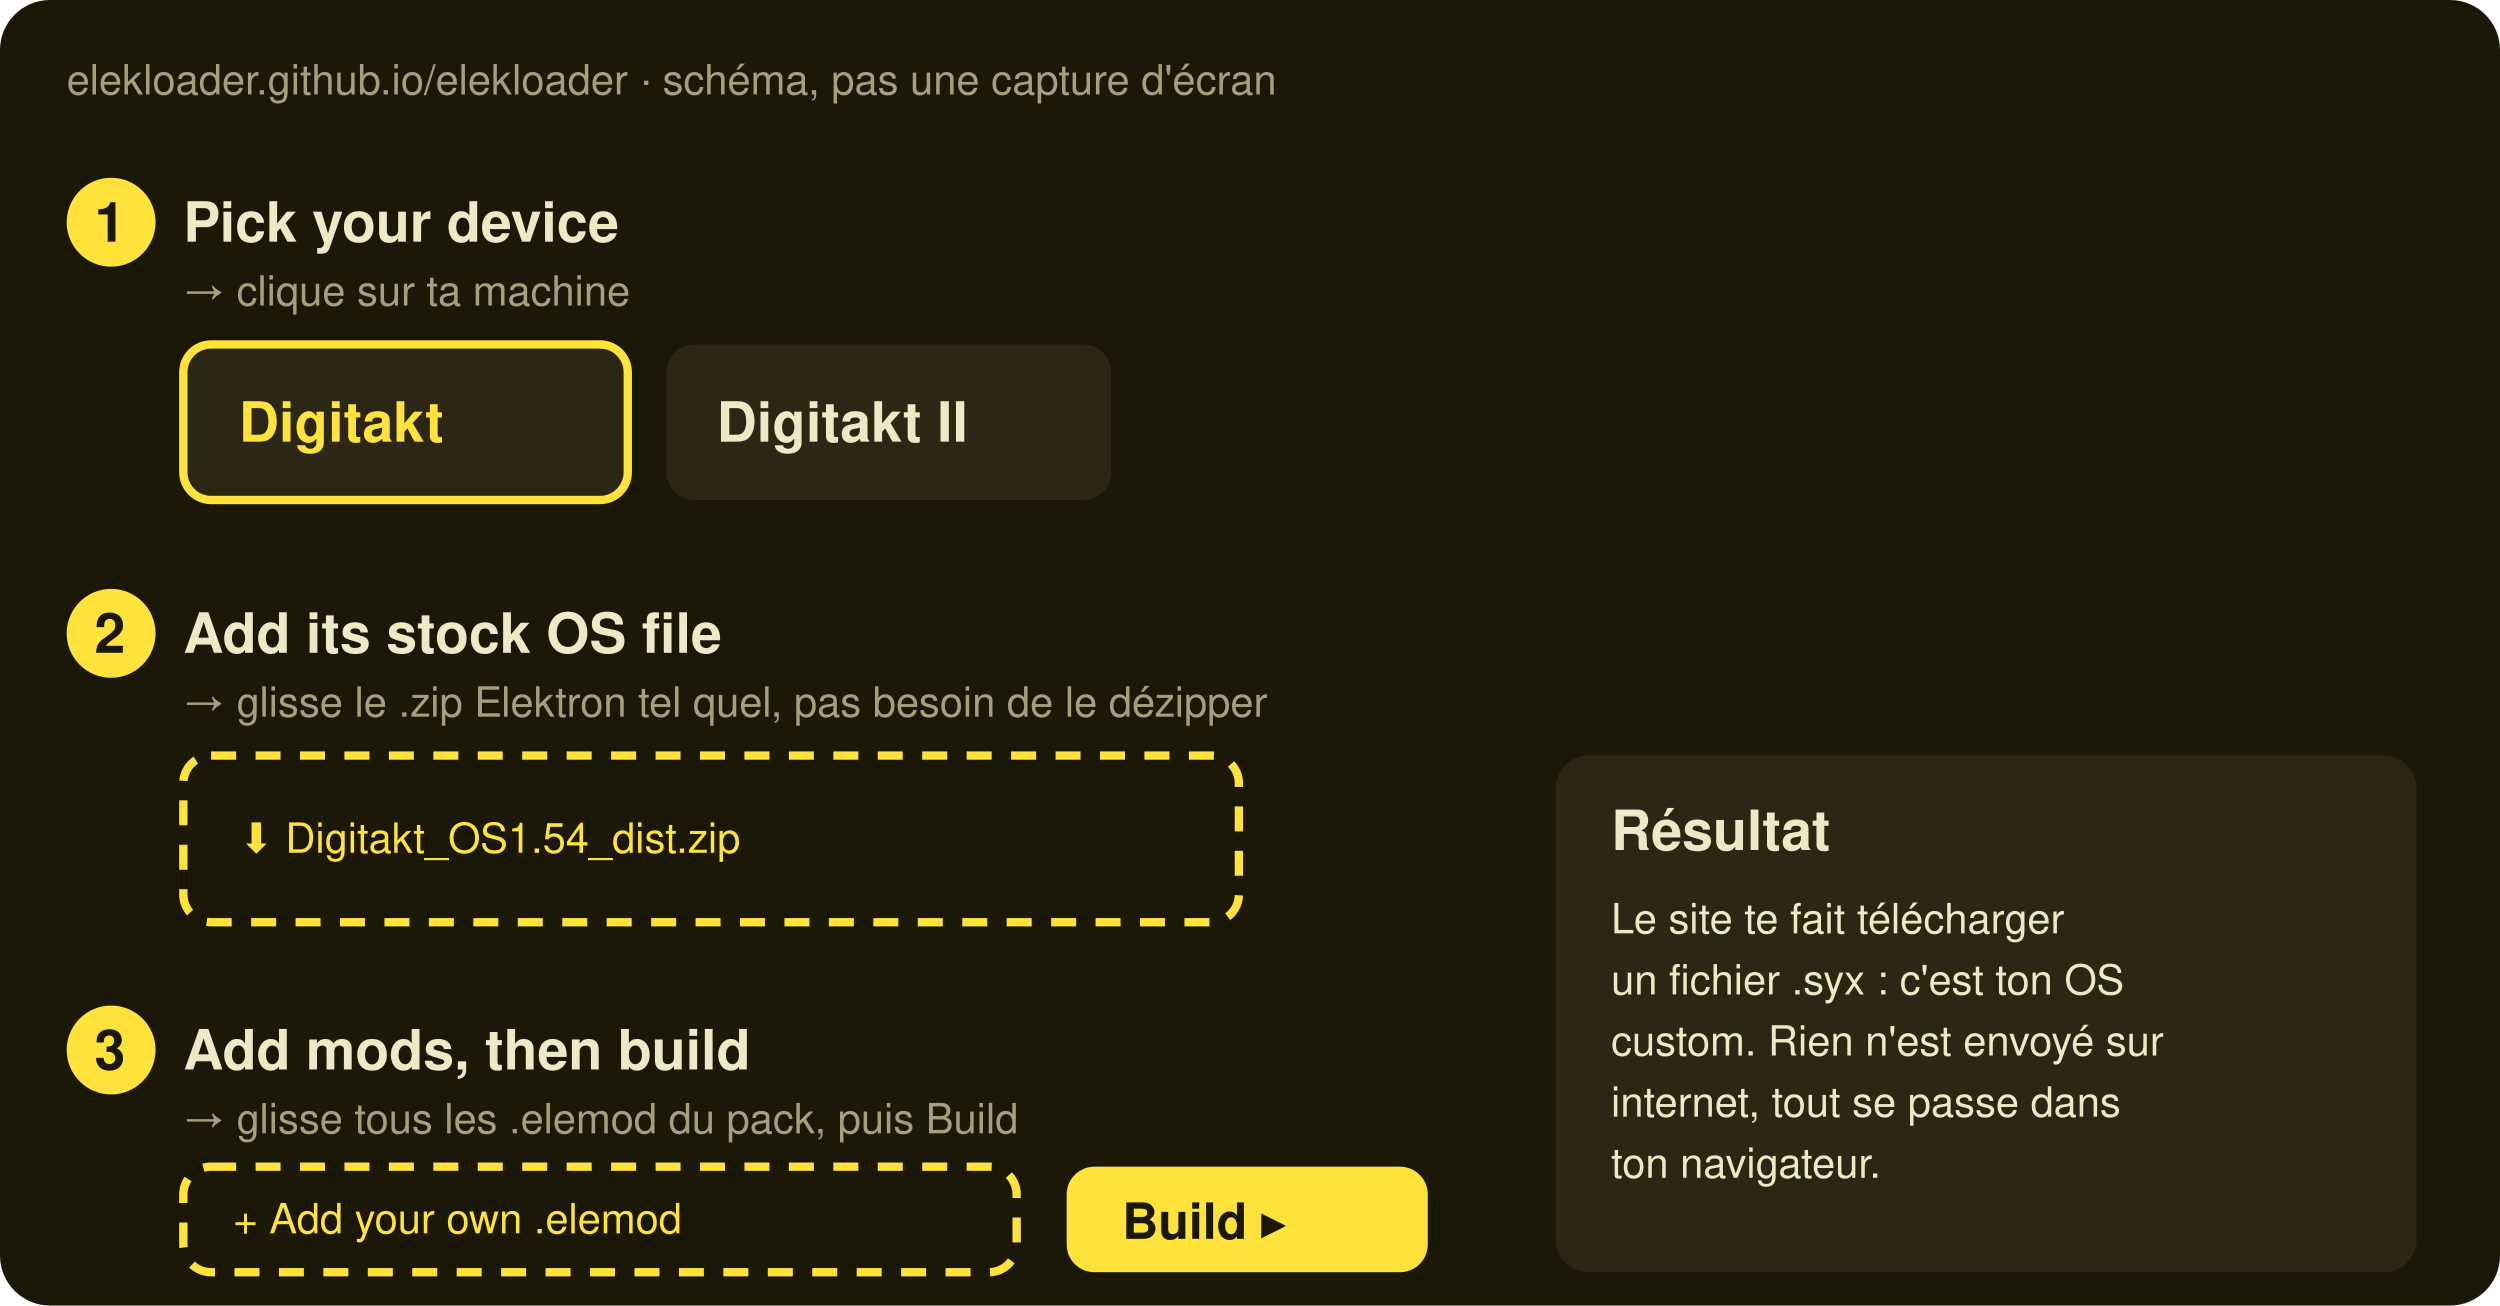
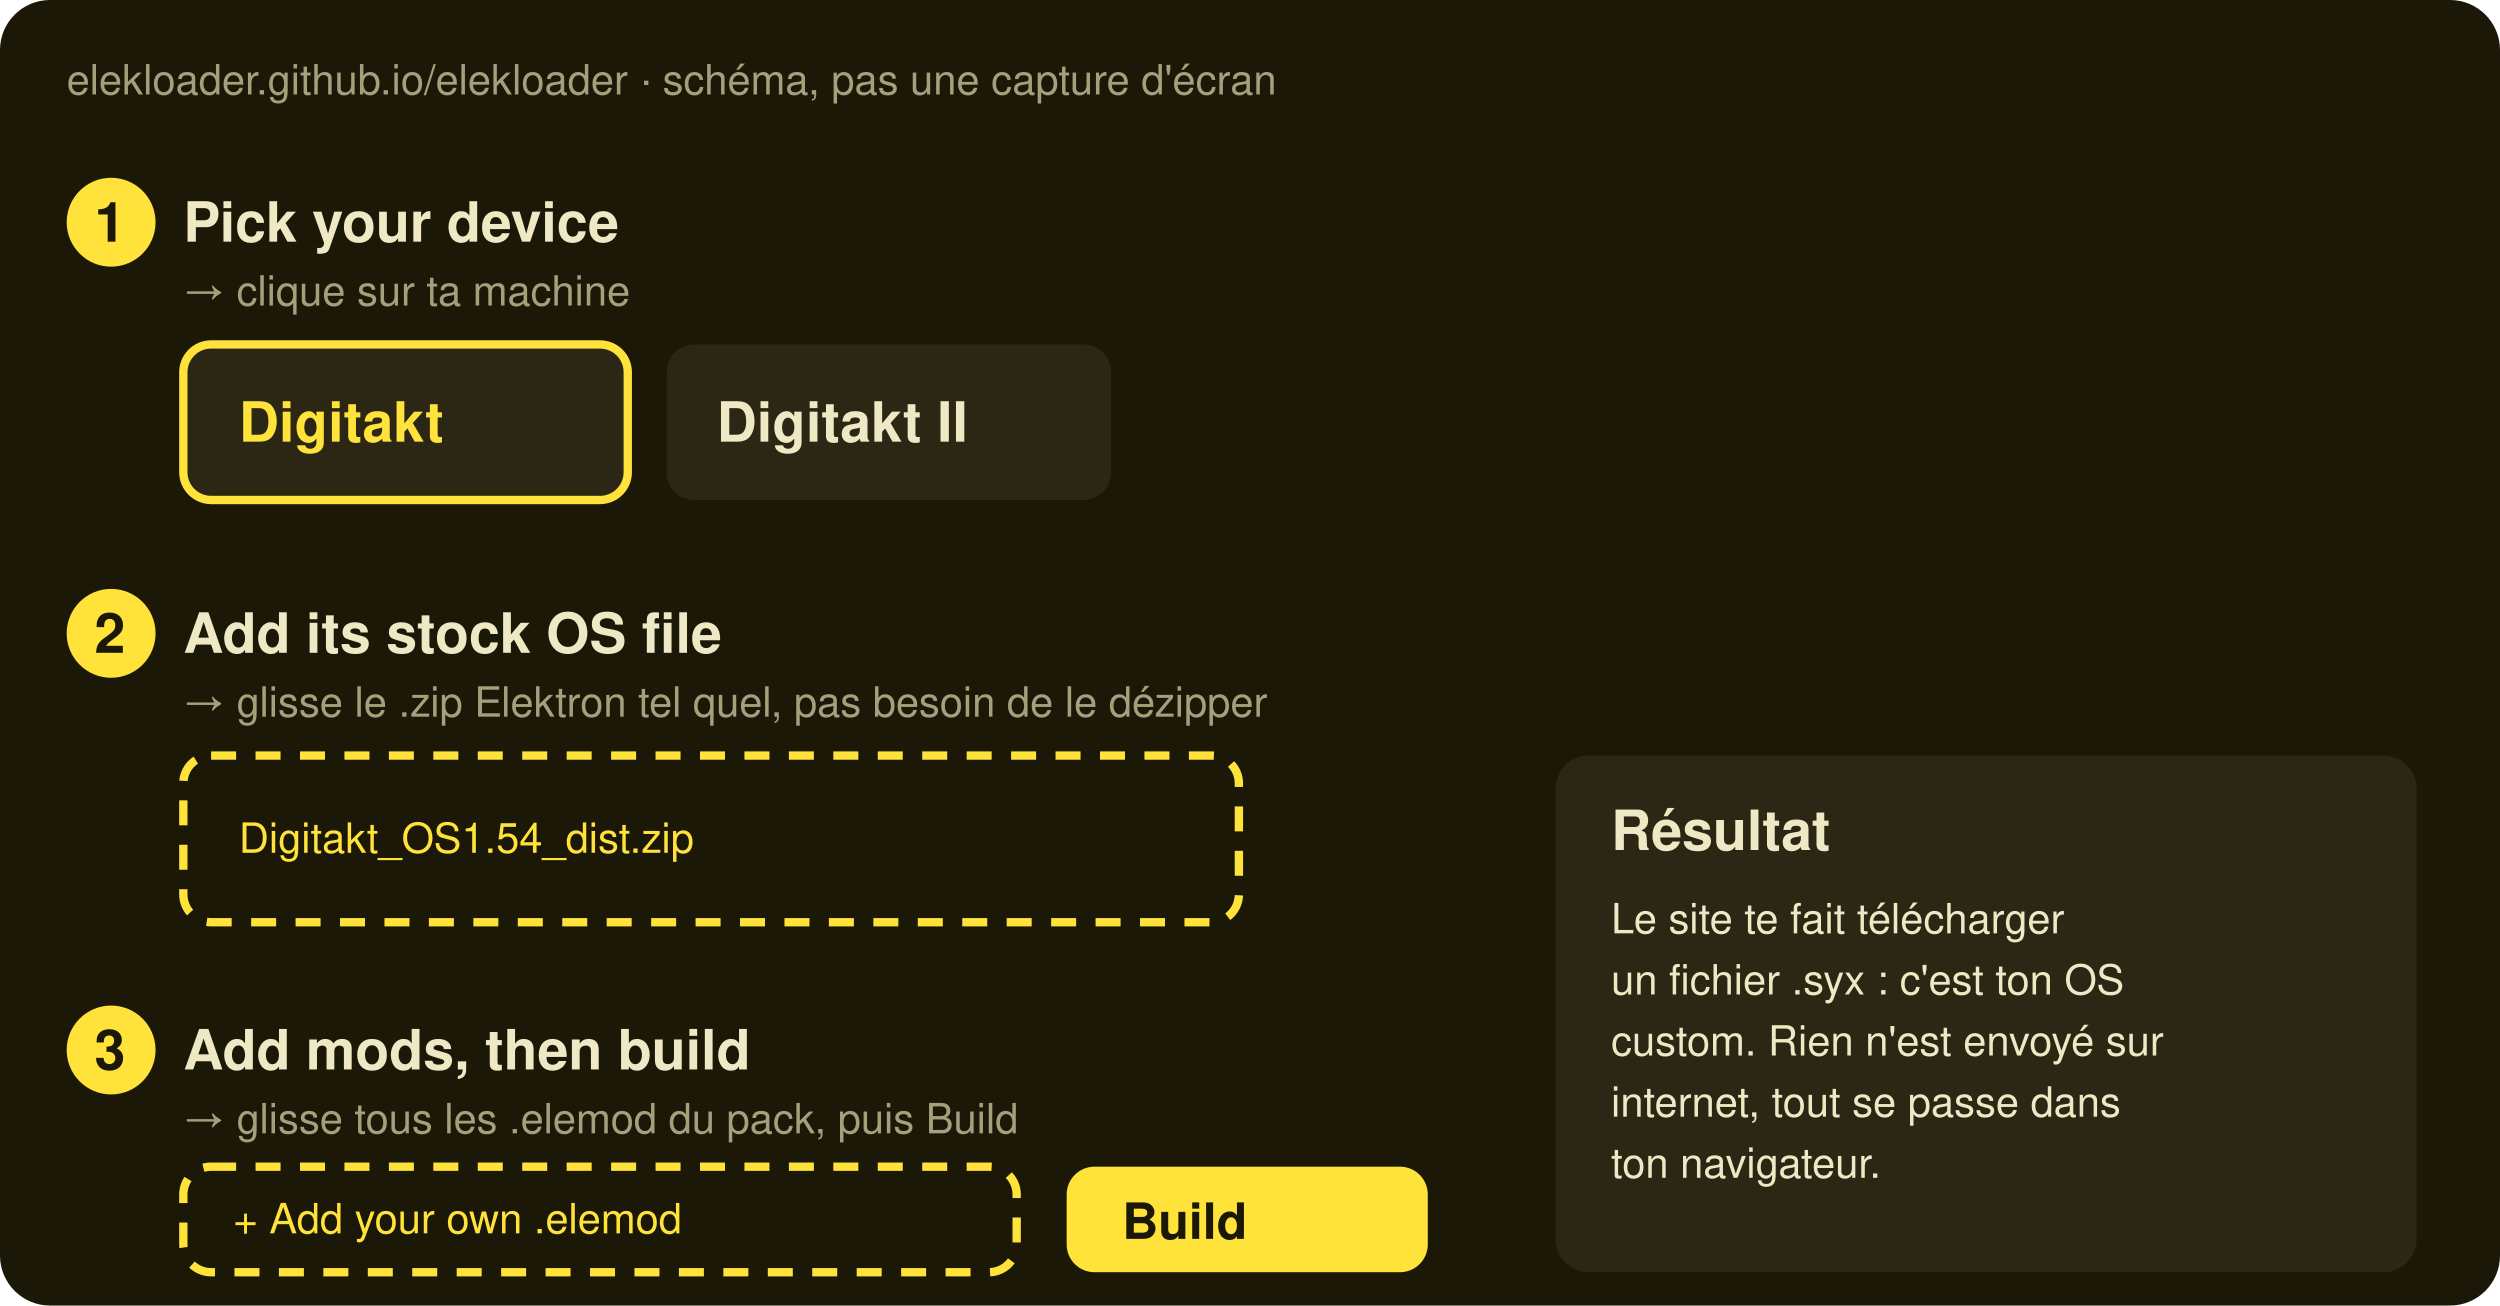
<svg xmlns="http://www.w3.org/2000/svg" viewBox="0 0 900 470" font-family="-apple-system, 'Segoe UI', Helvetica, Arial, sans-serif" role="img">
  <style>
.c{fill:#1b1808}.p{fill:#2b2714}.y{fill:#ffe23a}.w{fill:#eee8c4}.g{fill:#a59f7c}
.l{stroke:#ffe23a;fill:none;stroke-width:3}.d{stroke:#ffe23a;fill:none;stroke-width:3;stroke-dasharray:9 7}
.h{font-size:20px;font-weight:700}.s{font-size:15px}.n{fill:#1b1808;font-size:20px;font-weight:800}
</style>
  <rect class="c" width="900" height="470" rx="18" />
  <text class="g s" x="24" y="34">elekloader.github.io/elekloader  ·  schéma, pas une capture d'écran</text>
  <circle class="y" cx="40" cy="80" r="16" />
  <text class="n" x="34" y="87">1</text>
  <text class="w h" x="66" y="87">Pick your device</text>
  <text class="g s" x="66" y="110">→ clique sur ta machine</text>
  <rect class="p" x="66" y="124" width="160" height="56" rx="10" />
  <rect class="l" x="66" y="124" width="160" height="56" rx="10" />
  <text class="y h" x="86" y="159">Digitakt</text>
  <rect class="p" x="240" y="124" width="160" height="56" rx="10" />
  <text class="w h" x="258" y="159">Digitakt II</text>
  <circle class="y" cx="40" cy="228" r="16" />
  <text class="n" x="34" y="235">2</text>
  <text class="w h" x="66" y="235">Add its stock OS file</text>
  <text class="g s" x="66" y="258">→ glisse le .zip Elektron tel quel, pas besoin de le dézipper</text>
  <rect class="d" x="66" y="272" width="380" height="60" rx="10" />
-   <text class="y s" x="86" y="307">⬇  Digitakt_OS1.54_dist.zip</text>
+   <text class="y s" x="86" y="307">Digitakt_OS1.54_dist.zip</text>
  <circle class="y" cx="40" cy="378" r="16" />
  <text class="n" x="34" y="385">3</text>
  <text class="w h" x="66" y="385">Add mods, then build</text>
  <text class="g s" x="66" y="408">→ glisse tous les .elemod du pack, puis Build</text>
  <rect class="d" x="66" y="420" width="300" height="38" rx="10" />
  <text class="y s" x="84" y="444">+ Add your own .elemod</text>
  <rect class="y" x="384" y="420" width="130" height="38" rx="10" />
-   <text class="n" x="404" y="446" style="font-size:18px">Build ▸</text>
+   <text class="n" x="404" y="446" style="font-size:18px">Build</text>
  <rect class="p" x="560" y="272" width="310" height="186" rx="12" />
  <text class="w h" x="580" y="306">Résultat</text>
  <text class="w s" x="580" y="336">Le site te fait télécharger</text>
  <text class="w s" x="580" y="358">un fichier .syx : c'est ton OS</text>
  <text class="w s" x="580" y="380">custom. Rien n'est envoyé sur</text>
  <text class="w s" x="580" y="402">internet, tout se passe dans</text>
  <text class="w s" x="580" y="424">ton navigateur.</text>
</svg>
